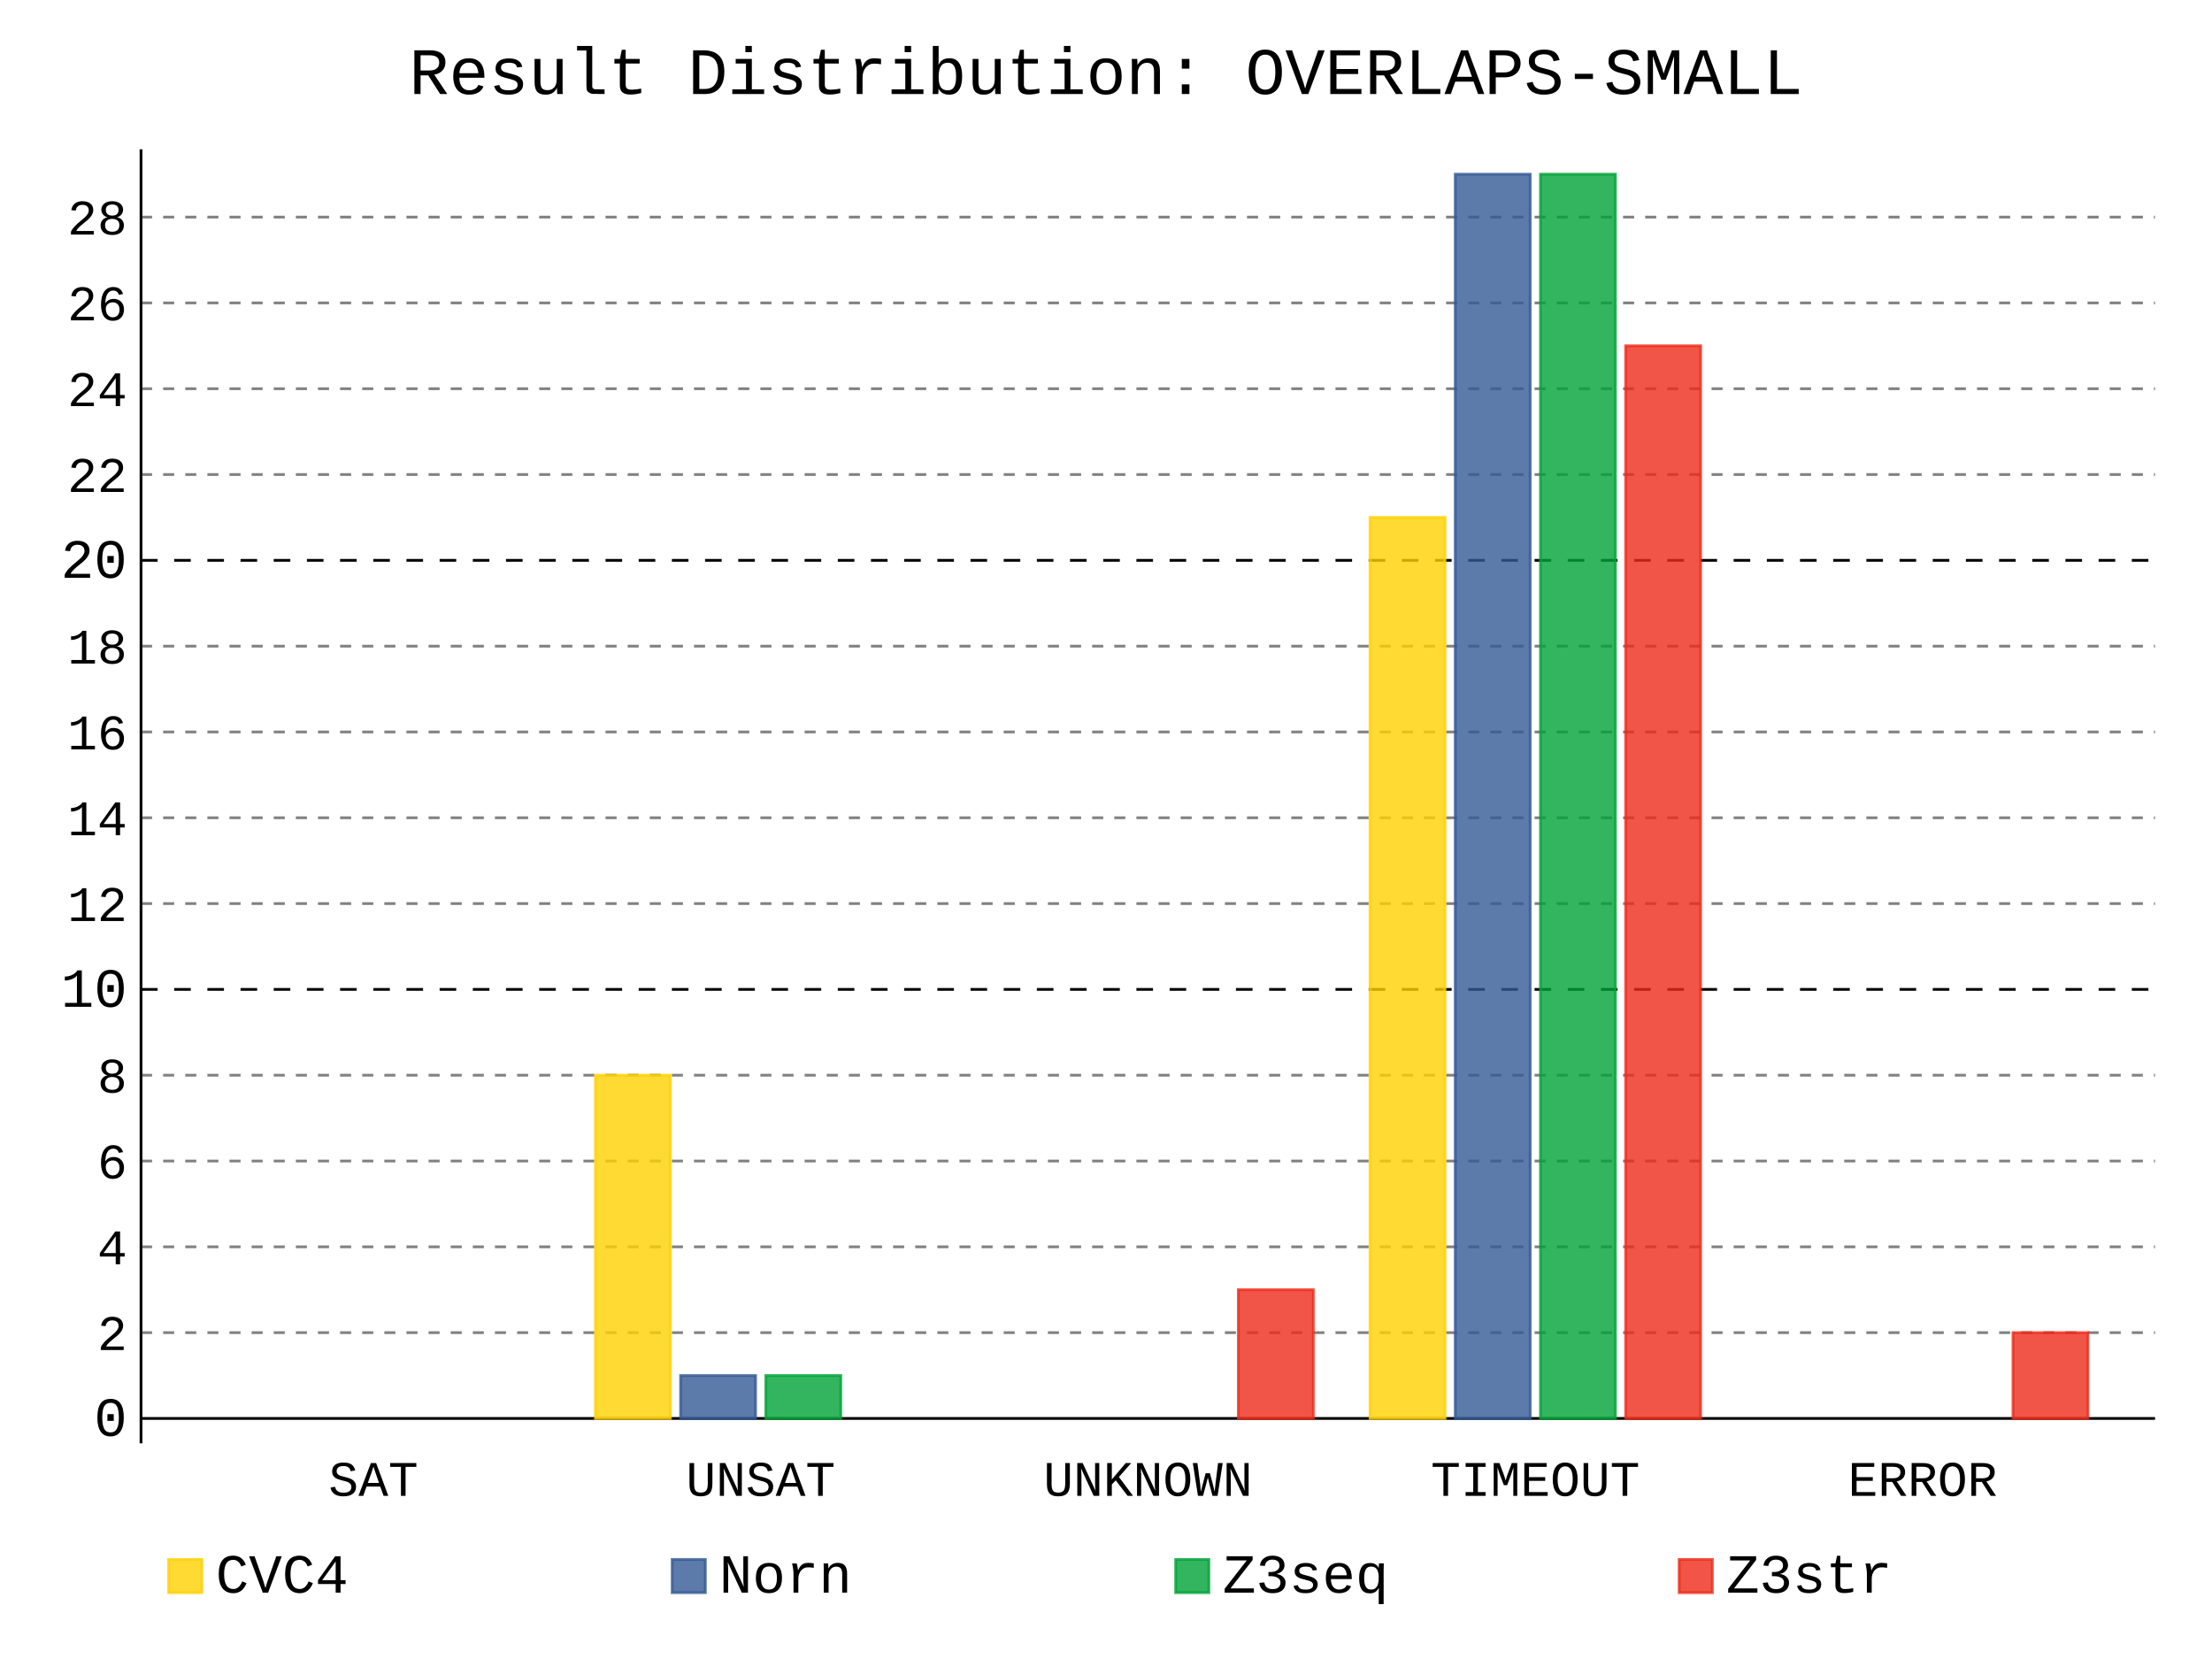
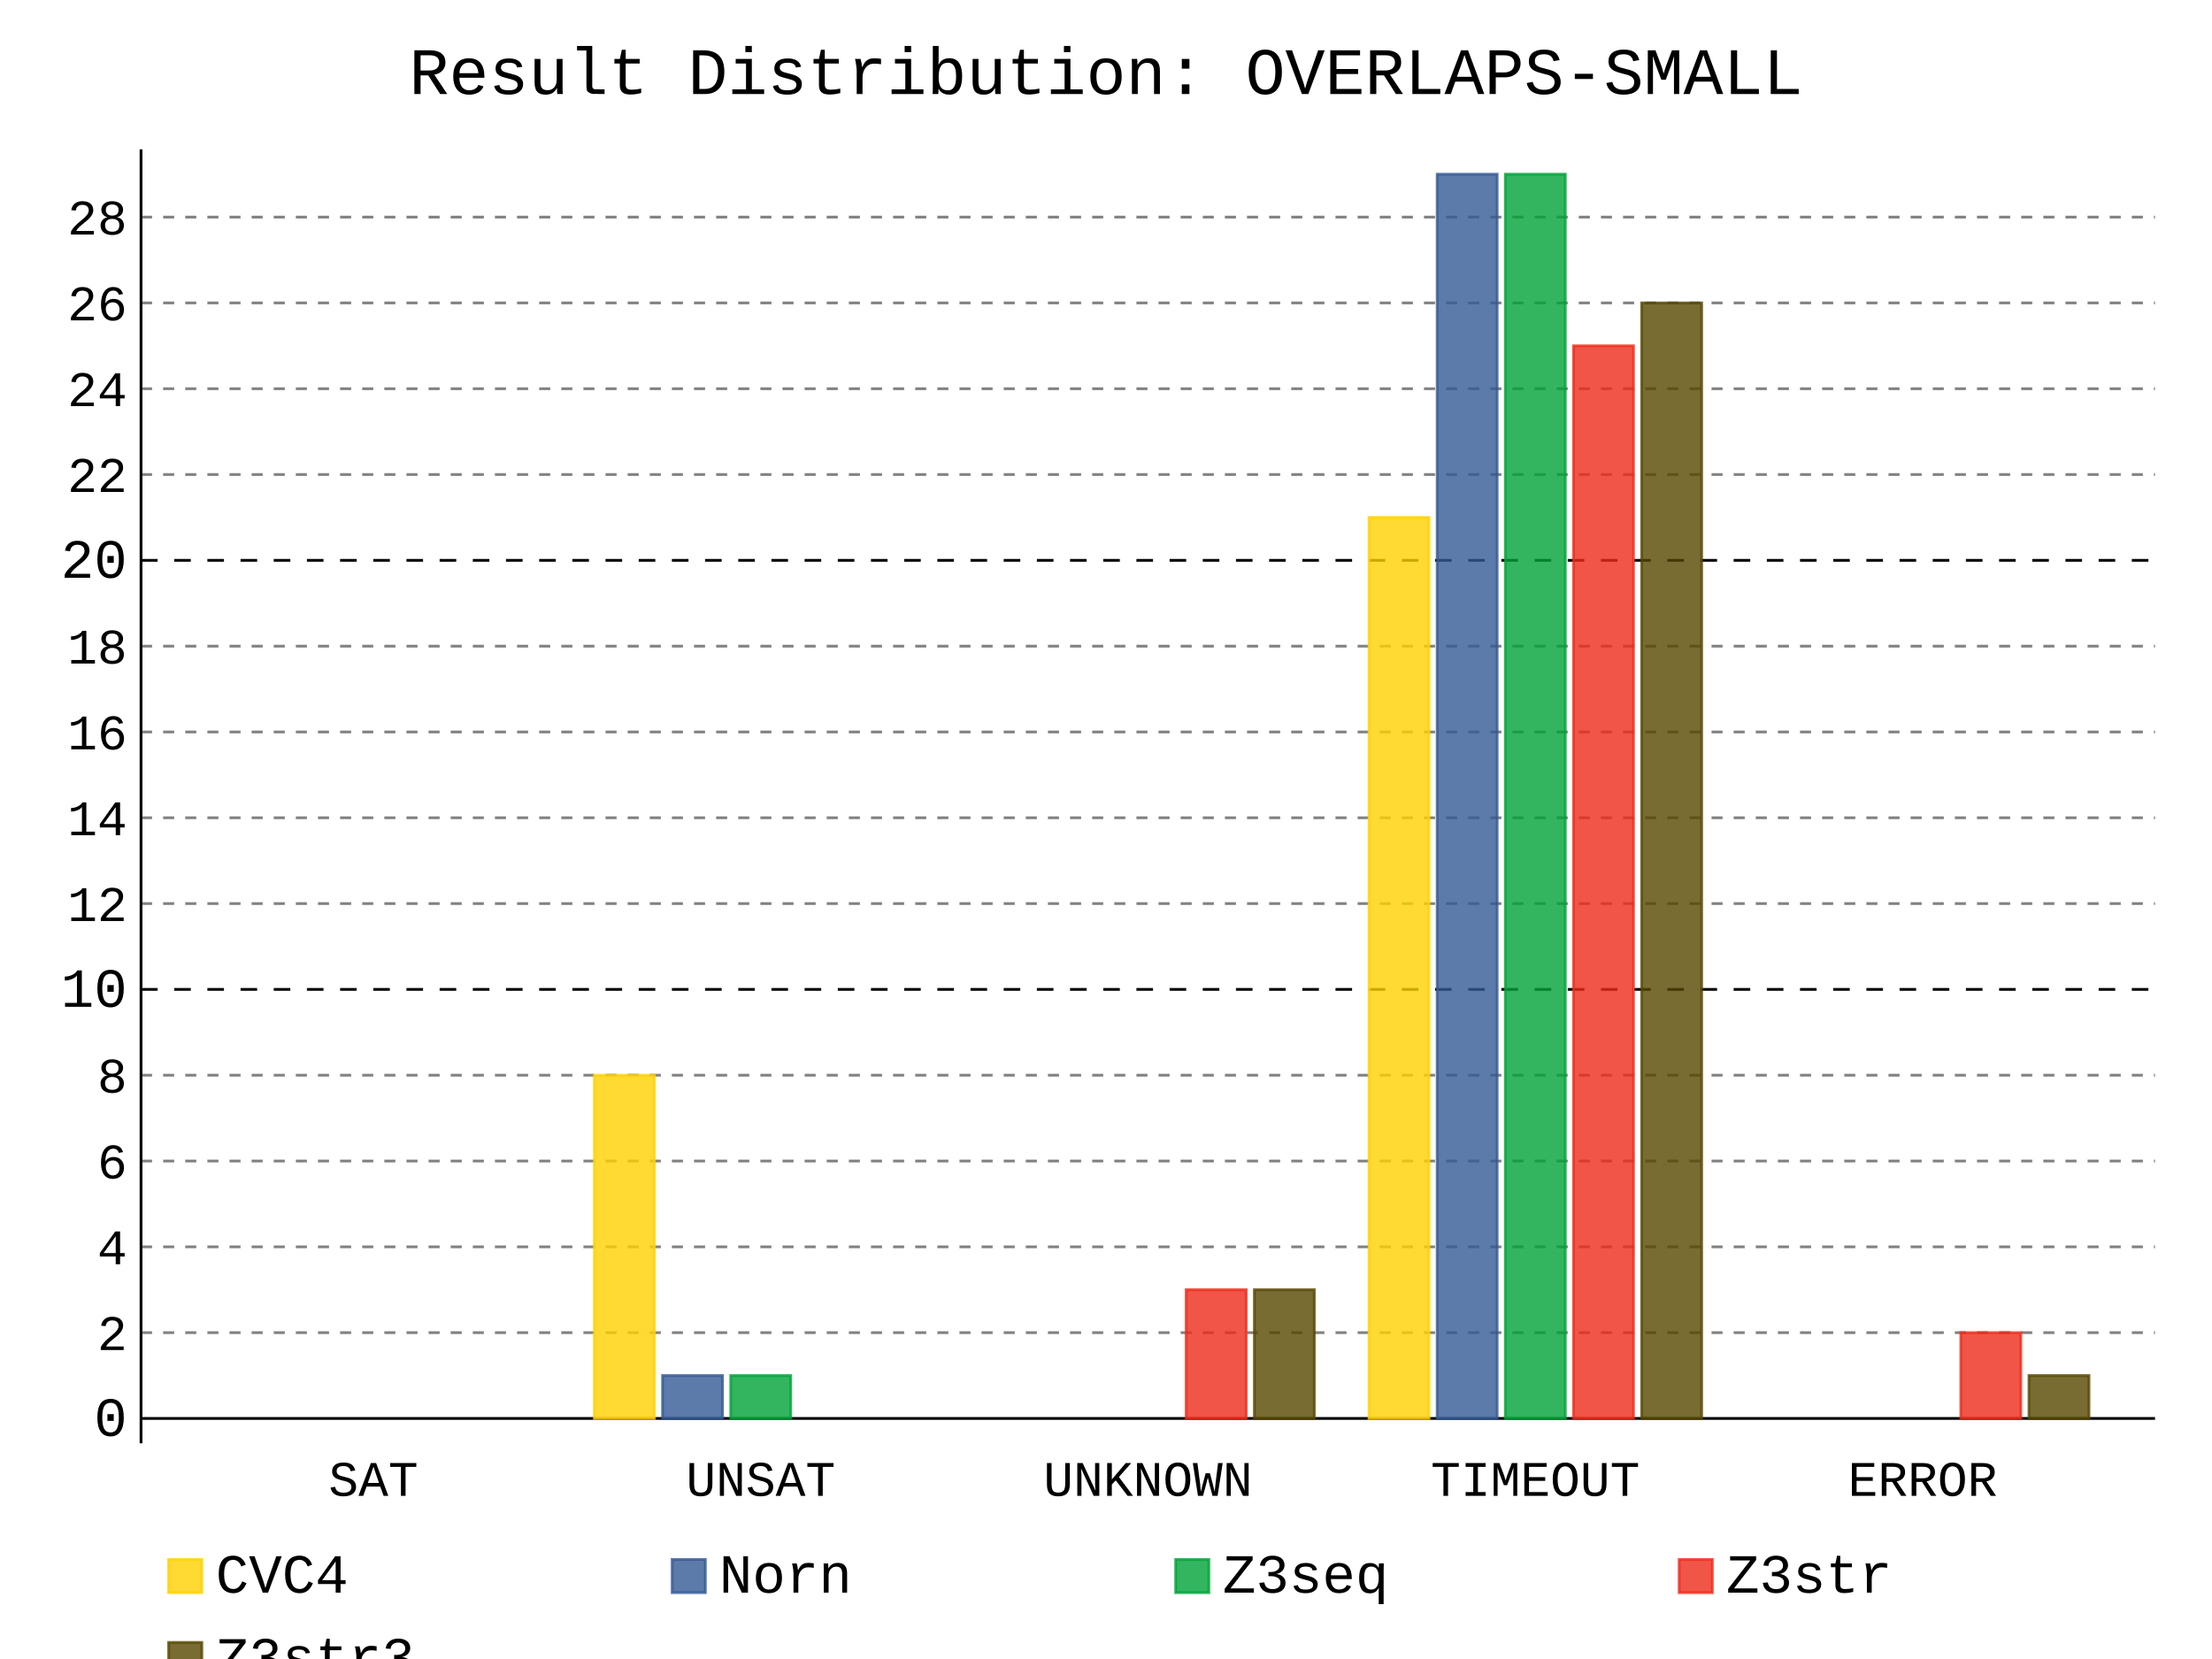
- <svg xmlns="http://www.w3.org/2000/svg" id="chart-197fc062-15d6-4f9e-81ff-cb6b479e7606" class="pygal-chart" viewBox="0 0 800 600">
+ <svg xmlns="http://www.w3.org/2000/svg" id="chart-d8acadf7-7b87-405b-a0f2-6eddeffaf368" class="pygal-chart" viewBox="0 0 800 600">
  <defs>
-     <style type="text/css">#chart-197fc062-15d6-4f9e-81ff-cb6b479e7606{-webkit-user-select:none;-webkit-font-smoothing:antialiased;font-family:Consolas,"Liberation Mono",Menlo,Courier,monospace}#chart-197fc062-15d6-4f9e-81ff-cb6b479e7606 .title{font-family:Consolas,"Liberation Mono",Menlo,Courier,monospace;font-size:24px}#chart-197fc062-15d6-4f9e-81ff-cb6b479e7606 .legends .legend text{font-family:Consolas,"Liberation Mono",Menlo,Courier,monospace;font-size:20px}#chart-197fc062-15d6-4f9e-81ff-cb6b479e7606 .axis text{font-family:Consolas,"Liberation Mono",Menlo,Courier,monospace;font-size:18px}#chart-197fc062-15d6-4f9e-81ff-cb6b479e7606 .axis text.major{font-family:Consolas,"Liberation Mono",Menlo,Courier,monospace;font-size:20px}#chart-197fc062-15d6-4f9e-81ff-cb6b479e7606 .text-overlay text.value{font-family:Consolas,"Liberation Mono",Menlo,Courier,monospace;font-size:22px}#chart-197fc062-15d6-4f9e-81ff-cb6b479e7606 .text-overlay text.label{font-family:Consolas,"Liberation Mono",Menlo,Courier,monospace;font-size:20px}#chart-197fc062-15d6-4f9e-81ff-cb6b479e7606 .tooltip{font-family:Consolas,"Liberation Mono",Menlo,Courier,monospace;font-size:20px}#chart-197fc062-15d6-4f9e-81ff-cb6b479e7606 text.no_data{font-family:Consolas,"Liberation Mono",Menlo,Courier,monospace;font-size:64px}
- #chart-197fc062-15d6-4f9e-81ff-cb6b479e7606{background-color:#FFFFFF}#chart-197fc062-15d6-4f9e-81ff-cb6b479e7606 path,#chart-197fc062-15d6-4f9e-81ff-cb6b479e7606 line,#chart-197fc062-15d6-4f9e-81ff-cb6b479e7606 rect,#chart-197fc062-15d6-4f9e-81ff-cb6b479e7606 circle{-webkit-transition:100ms;-moz-transition:100ms;transition:100ms}#chart-197fc062-15d6-4f9e-81ff-cb6b479e7606 .graph &gt; .background{fill:#FFFFFF}#chart-197fc062-15d6-4f9e-81ff-cb6b479e7606 .plot &gt; .background{fill:#FFFFFF}#chart-197fc062-15d6-4f9e-81ff-cb6b479e7606 .graph{fill:#000000}#chart-197fc062-15d6-4f9e-81ff-cb6b479e7606 text.no_data{fill:#000000}#chart-197fc062-15d6-4f9e-81ff-cb6b479e7606 .title{fill:#000000}#chart-197fc062-15d6-4f9e-81ff-cb6b479e7606 .legends .legend text{fill:#000000}#chart-197fc062-15d6-4f9e-81ff-cb6b479e7606 .legends .legend:hover text{fill:#000000}#chart-197fc062-15d6-4f9e-81ff-cb6b479e7606 .axis .line{stroke:#000000}#chart-197fc062-15d6-4f9e-81ff-cb6b479e7606 .axis .guide.line{stroke:#828282}#chart-197fc062-15d6-4f9e-81ff-cb6b479e7606 .axis .major.line{stroke:#000000}#chart-197fc062-15d6-4f9e-81ff-cb6b479e7606 .axis text.major{fill:#000000}#chart-197fc062-15d6-4f9e-81ff-cb6b479e7606 .axis.y .guides:hover .guide.line,#chart-197fc062-15d6-4f9e-81ff-cb6b479e7606 .line-graph .axis.x .guides:hover .guide.line,#chart-197fc062-15d6-4f9e-81ff-cb6b479e7606 .stackedline-graph .axis.x .guides:hover .guide.line,#chart-197fc062-15d6-4f9e-81ff-cb6b479e7606 .xy-graph .axis.x .guides:hover .guide.line{stroke:#000000}#chart-197fc062-15d6-4f9e-81ff-cb6b479e7606 .axis .guides:hover text{fill:#000000}#chart-197fc062-15d6-4f9e-81ff-cb6b479e7606 .reactive{fill-opacity:.8;stroke-opacity:.8}#chart-197fc062-15d6-4f9e-81ff-cb6b479e7606 .ci{stroke:#000000}#chart-197fc062-15d6-4f9e-81ff-cb6b479e7606 .reactive.active,#chart-197fc062-15d6-4f9e-81ff-cb6b479e7606 .active .reactive{fill-opacity:.9;stroke-opacity:.9;stroke-width:4}#chart-197fc062-15d6-4f9e-81ff-cb6b479e7606 .ci .reactive.active{stroke-width:1.5}#chart-197fc062-15d6-4f9e-81ff-cb6b479e7606 .series text{fill:#000000}#chart-197fc062-15d6-4f9e-81ff-cb6b479e7606 .tooltip rect{fill:#FFFFFF;stroke:#000000;-webkit-transition:opacity 100ms;-moz-transition:opacity 100ms;transition:opacity 100ms}#chart-197fc062-15d6-4f9e-81ff-cb6b479e7606 .tooltip .label{fill:#000000}#chart-197fc062-15d6-4f9e-81ff-cb6b479e7606 .tooltip .label{fill:#000000}#chart-197fc062-15d6-4f9e-81ff-cb6b479e7606 .tooltip .legend{font-size:.8em;fill:#828282}#chart-197fc062-15d6-4f9e-81ff-cb6b479e7606 .tooltip .x_label{font-size:.6em;fill:#000000}#chart-197fc062-15d6-4f9e-81ff-cb6b479e7606 .tooltip .xlink{font-size:.5em;text-decoration:underline}#chart-197fc062-15d6-4f9e-81ff-cb6b479e7606 .tooltip .value{font-size:1.5em}#chart-197fc062-15d6-4f9e-81ff-cb6b479e7606 .bound{font-size:.5em}#chart-197fc062-15d6-4f9e-81ff-cb6b479e7606 .max-value{font-size:.75em;fill:#828282}#chart-197fc062-15d6-4f9e-81ff-cb6b479e7606 .map-element{fill:#FFFFFF;stroke:#828282 !important}#chart-197fc062-15d6-4f9e-81ff-cb6b479e7606 .map-element .reactive{fill-opacity:inherit;stroke-opacity:inherit}#chart-197fc062-15d6-4f9e-81ff-cb6b479e7606 .color-0,#chart-197fc062-15d6-4f9e-81ff-cb6b479e7606 .color-0 a:visited{stroke:#FFD000;fill:#FFD000}#chart-197fc062-15d6-4f9e-81ff-cb6b479e7606 .color-1,#chart-197fc062-15d6-4f9e-81ff-cb6b479e7606 .color-1 a:visited{stroke:#345995;fill:#345995}#chart-197fc062-15d6-4f9e-81ff-cb6b479e7606 .color-2,#chart-197fc062-15d6-4f9e-81ff-cb6b479e7606 .color-2 a:visited{stroke:#01A337;fill:#01A337}#chart-197fc062-15d6-4f9e-81ff-cb6b479e7606 .color-3,#chart-197fc062-15d6-4f9e-81ff-cb6b479e7606 .color-3 a:visited{stroke:#ED2B1A;fill:#ED2B1A}#chart-197fc062-15d6-4f9e-81ff-cb6b479e7606 .text-overlay .color-0 text{fill:black}#chart-197fc062-15d6-4f9e-81ff-cb6b479e7606 .text-overlay .color-1 text{fill:black}#chart-197fc062-15d6-4f9e-81ff-cb6b479e7606 .text-overlay .color-2 text{fill:black}#chart-197fc062-15d6-4f9e-81ff-cb6b479e7606 .text-overlay .color-3 text{fill:black}
- #chart-197fc062-15d6-4f9e-81ff-cb6b479e7606 text.no_data{text-anchor:middle}#chart-197fc062-15d6-4f9e-81ff-cb6b479e7606 .guide.line{fill:none}#chart-197fc062-15d6-4f9e-81ff-cb6b479e7606 .centered{text-anchor:middle}#chart-197fc062-15d6-4f9e-81ff-cb6b479e7606 .title{text-anchor:middle}#chart-197fc062-15d6-4f9e-81ff-cb6b479e7606 .legends .legend text{fill-opacity:1}#chart-197fc062-15d6-4f9e-81ff-cb6b479e7606 .axis.x text{text-anchor:middle}#chart-197fc062-15d6-4f9e-81ff-cb6b479e7606 .axis.x:not(.web) text[transform]{text-anchor:start}#chart-197fc062-15d6-4f9e-81ff-cb6b479e7606 .axis.x:not(.web) text[transform].backwards{text-anchor:end}#chart-197fc062-15d6-4f9e-81ff-cb6b479e7606 .axis.y text{text-anchor:end}#chart-197fc062-15d6-4f9e-81ff-cb6b479e7606 .axis.y text[transform].backwards{text-anchor:start}#chart-197fc062-15d6-4f9e-81ff-cb6b479e7606 .axis.y2 text{text-anchor:start}#chart-197fc062-15d6-4f9e-81ff-cb6b479e7606 .axis.y2 text[transform].backwards{text-anchor:end}#chart-197fc062-15d6-4f9e-81ff-cb6b479e7606 .axis .guide.line{stroke-dasharray:4,4}#chart-197fc062-15d6-4f9e-81ff-cb6b479e7606 .axis .major.guide.line{stroke-dasharray:6,6}#chart-197fc062-15d6-4f9e-81ff-cb6b479e7606 .horizontal .axis.y .guide.line,#chart-197fc062-15d6-4f9e-81ff-cb6b479e7606 .horizontal .axis.y2 .guide.line,#chart-197fc062-15d6-4f9e-81ff-cb6b479e7606 .vertical .axis.x .guide.line{opacity:0}#chart-197fc062-15d6-4f9e-81ff-cb6b479e7606 .horizontal .axis.always_show .guide.line,#chart-197fc062-15d6-4f9e-81ff-cb6b479e7606 .vertical .axis.always_show .guide.line{opacity:1 !important}#chart-197fc062-15d6-4f9e-81ff-cb6b479e7606 .axis.y .guides:hover .guide.line,#chart-197fc062-15d6-4f9e-81ff-cb6b479e7606 .axis.y2 .guides:hover .guide.line,#chart-197fc062-15d6-4f9e-81ff-cb6b479e7606 .axis.x .guides:hover .guide.line{opacity:1}#chart-197fc062-15d6-4f9e-81ff-cb6b479e7606 .axis .guides:hover text{opacity:1}#chart-197fc062-15d6-4f9e-81ff-cb6b479e7606 .nofill{fill:none}#chart-197fc062-15d6-4f9e-81ff-cb6b479e7606 .subtle-fill{fill-opacity:.2}#chart-197fc062-15d6-4f9e-81ff-cb6b479e7606 .dot{stroke-width:1px;fill-opacity:1}#chart-197fc062-15d6-4f9e-81ff-cb6b479e7606 .dot.active{stroke-width:5px}#chart-197fc062-15d6-4f9e-81ff-cb6b479e7606 .dot.negative{fill:transparent}#chart-197fc062-15d6-4f9e-81ff-cb6b479e7606 text,#chart-197fc062-15d6-4f9e-81ff-cb6b479e7606 tspan{stroke:none !important}#chart-197fc062-15d6-4f9e-81ff-cb6b479e7606 .series text.active{opacity:1}#chart-197fc062-15d6-4f9e-81ff-cb6b479e7606 .tooltip rect{fill-opacity:.95;stroke-width:.5}#chart-197fc062-15d6-4f9e-81ff-cb6b479e7606 .tooltip text{fill-opacity:1}#chart-197fc062-15d6-4f9e-81ff-cb6b479e7606 .showable{visibility:hidden}#chart-197fc062-15d6-4f9e-81ff-cb6b479e7606 .showable.shown{visibility:visible}#chart-197fc062-15d6-4f9e-81ff-cb6b479e7606 .gauge-background{fill:rgba(229,229,229,1);stroke:none}#chart-197fc062-15d6-4f9e-81ff-cb6b479e7606 .bg-lines{stroke:#FFFFFF;stroke-width:2px}</style>
+     <style type="text/css">#chart-d8acadf7-7b87-405b-a0f2-6eddeffaf368{-webkit-user-select:none;-webkit-font-smoothing:antialiased;font-family:Consolas,"Liberation Mono",Menlo,Courier,monospace}#chart-d8acadf7-7b87-405b-a0f2-6eddeffaf368 .title{font-family:Consolas,"Liberation Mono",Menlo,Courier,monospace;font-size:24px}#chart-d8acadf7-7b87-405b-a0f2-6eddeffaf368 .legends .legend text{font-family:Consolas,"Liberation Mono",Menlo,Courier,monospace;font-size:20px}#chart-d8acadf7-7b87-405b-a0f2-6eddeffaf368 .axis text{font-family:Consolas,"Liberation Mono",Menlo,Courier,monospace;font-size:18px}#chart-d8acadf7-7b87-405b-a0f2-6eddeffaf368 .axis text.major{font-family:Consolas,"Liberation Mono",Menlo,Courier,monospace;font-size:20px}#chart-d8acadf7-7b87-405b-a0f2-6eddeffaf368 .text-overlay text.value{font-family:Consolas,"Liberation Mono",Menlo,Courier,monospace;font-size:22px}#chart-d8acadf7-7b87-405b-a0f2-6eddeffaf368 .text-overlay text.label{font-family:Consolas,"Liberation Mono",Menlo,Courier,monospace;font-size:20px}#chart-d8acadf7-7b87-405b-a0f2-6eddeffaf368 .tooltip{font-family:Consolas,"Liberation Mono",Menlo,Courier,monospace;font-size:20px}#chart-d8acadf7-7b87-405b-a0f2-6eddeffaf368 text.no_data{font-family:Consolas,"Liberation Mono",Menlo,Courier,monospace;font-size:64px}
+ #chart-d8acadf7-7b87-405b-a0f2-6eddeffaf368{background-color:#FFFFFF}#chart-d8acadf7-7b87-405b-a0f2-6eddeffaf368 path,#chart-d8acadf7-7b87-405b-a0f2-6eddeffaf368 line,#chart-d8acadf7-7b87-405b-a0f2-6eddeffaf368 rect,#chart-d8acadf7-7b87-405b-a0f2-6eddeffaf368 circle{-webkit-transition:100ms;-moz-transition:100ms;transition:100ms}#chart-d8acadf7-7b87-405b-a0f2-6eddeffaf368 .graph &gt; .background{fill:#FFFFFF}#chart-d8acadf7-7b87-405b-a0f2-6eddeffaf368 .plot &gt; .background{fill:#FFFFFF}#chart-d8acadf7-7b87-405b-a0f2-6eddeffaf368 .graph{fill:#000000}#chart-d8acadf7-7b87-405b-a0f2-6eddeffaf368 text.no_data{fill:#000000}#chart-d8acadf7-7b87-405b-a0f2-6eddeffaf368 .title{fill:#000000}#chart-d8acadf7-7b87-405b-a0f2-6eddeffaf368 .legends .legend text{fill:#000000}#chart-d8acadf7-7b87-405b-a0f2-6eddeffaf368 .legends .legend:hover text{fill:#000000}#chart-d8acadf7-7b87-405b-a0f2-6eddeffaf368 .axis .line{stroke:#000000}#chart-d8acadf7-7b87-405b-a0f2-6eddeffaf368 .axis .guide.line{stroke:#828282}#chart-d8acadf7-7b87-405b-a0f2-6eddeffaf368 .axis .major.line{stroke:#000000}#chart-d8acadf7-7b87-405b-a0f2-6eddeffaf368 .axis text.major{fill:#000000}#chart-d8acadf7-7b87-405b-a0f2-6eddeffaf368 .axis.y .guides:hover .guide.line,#chart-d8acadf7-7b87-405b-a0f2-6eddeffaf368 .line-graph .axis.x .guides:hover .guide.line,#chart-d8acadf7-7b87-405b-a0f2-6eddeffaf368 .stackedline-graph .axis.x .guides:hover .guide.line,#chart-d8acadf7-7b87-405b-a0f2-6eddeffaf368 .xy-graph .axis.x .guides:hover .guide.line{stroke:#000000}#chart-d8acadf7-7b87-405b-a0f2-6eddeffaf368 .axis .guides:hover text{fill:#000000}#chart-d8acadf7-7b87-405b-a0f2-6eddeffaf368 .reactive{fill-opacity:.8;stroke-opacity:.8}#chart-d8acadf7-7b87-405b-a0f2-6eddeffaf368 .ci{stroke:#000000}#chart-d8acadf7-7b87-405b-a0f2-6eddeffaf368 .reactive.active,#chart-d8acadf7-7b87-405b-a0f2-6eddeffaf368 .active .reactive{fill-opacity:.9;stroke-opacity:.9;stroke-width:4}#chart-d8acadf7-7b87-405b-a0f2-6eddeffaf368 .ci .reactive.active{stroke-width:1.5}#chart-d8acadf7-7b87-405b-a0f2-6eddeffaf368 .series text{fill:#000000}#chart-d8acadf7-7b87-405b-a0f2-6eddeffaf368 .tooltip rect{fill:#FFFFFF;stroke:#000000;-webkit-transition:opacity 100ms;-moz-transition:opacity 100ms;transition:opacity 100ms}#chart-d8acadf7-7b87-405b-a0f2-6eddeffaf368 .tooltip .label{fill:#000000}#chart-d8acadf7-7b87-405b-a0f2-6eddeffaf368 .tooltip .label{fill:#000000}#chart-d8acadf7-7b87-405b-a0f2-6eddeffaf368 .tooltip .legend{font-size:.8em;fill:#828282}#chart-d8acadf7-7b87-405b-a0f2-6eddeffaf368 .tooltip .x_label{font-size:.6em;fill:#000000}#chart-d8acadf7-7b87-405b-a0f2-6eddeffaf368 .tooltip .xlink{font-size:.5em;text-decoration:underline}#chart-d8acadf7-7b87-405b-a0f2-6eddeffaf368 .tooltip .value{font-size:1.5em}#chart-d8acadf7-7b87-405b-a0f2-6eddeffaf368 .bound{font-size:.5em}#chart-d8acadf7-7b87-405b-a0f2-6eddeffaf368 .max-value{font-size:.75em;fill:#828282}#chart-d8acadf7-7b87-405b-a0f2-6eddeffaf368 .map-element{fill:#FFFFFF;stroke:#828282 !important}#chart-d8acadf7-7b87-405b-a0f2-6eddeffaf368 .map-element .reactive{fill-opacity:inherit;stroke-opacity:inherit}#chart-d8acadf7-7b87-405b-a0f2-6eddeffaf368 .color-0,#chart-d8acadf7-7b87-405b-a0f2-6eddeffaf368 .color-0 a:visited{stroke:#ffd000;fill:#ffd000}#chart-d8acadf7-7b87-405b-a0f2-6eddeffaf368 .color-1,#chart-d8acadf7-7b87-405b-a0f2-6eddeffaf368 .color-1 a:visited{stroke:#345995;fill:#345995}#chart-d8acadf7-7b87-405b-a0f2-6eddeffaf368 .color-2,#chart-d8acadf7-7b87-405b-a0f2-6eddeffaf368 .color-2 a:visited{stroke:#01a337;fill:#01a337}#chart-d8acadf7-7b87-405b-a0f2-6eddeffaf368 .color-3,#chart-d8acadf7-7b87-405b-a0f2-6eddeffaf368 .color-3 a:visited{stroke:#ed2b1a;fill:#ed2b1a}#chart-d8acadf7-7b87-405b-a0f2-6eddeffaf368 .color-4,#chart-d8acadf7-7b87-405b-a0f2-6eddeffaf368 .color-4 a:visited{stroke:#574700;fill:#574700}#chart-d8acadf7-7b87-405b-a0f2-6eddeffaf368 .text-overlay .color-0 text{fill:black}#chart-d8acadf7-7b87-405b-a0f2-6eddeffaf368 .text-overlay .color-1 text{fill:black}#chart-d8acadf7-7b87-405b-a0f2-6eddeffaf368 .text-overlay .color-2 text{fill:black}#chart-d8acadf7-7b87-405b-a0f2-6eddeffaf368 .text-overlay .color-3 text{fill:black}#chart-d8acadf7-7b87-405b-a0f2-6eddeffaf368 .text-overlay .color-4 text{fill:white}
+ #chart-d8acadf7-7b87-405b-a0f2-6eddeffaf368 text.no_data{text-anchor:middle}#chart-d8acadf7-7b87-405b-a0f2-6eddeffaf368 .guide.line{fill:none}#chart-d8acadf7-7b87-405b-a0f2-6eddeffaf368 .centered{text-anchor:middle}#chart-d8acadf7-7b87-405b-a0f2-6eddeffaf368 .title{text-anchor:middle}#chart-d8acadf7-7b87-405b-a0f2-6eddeffaf368 .legends .legend text{fill-opacity:1}#chart-d8acadf7-7b87-405b-a0f2-6eddeffaf368 .axis.x text{text-anchor:middle}#chart-d8acadf7-7b87-405b-a0f2-6eddeffaf368 .axis.x:not(.web) text[transform]{text-anchor:start}#chart-d8acadf7-7b87-405b-a0f2-6eddeffaf368 .axis.x:not(.web) text[transform].backwards{text-anchor:end}#chart-d8acadf7-7b87-405b-a0f2-6eddeffaf368 .axis.y text{text-anchor:end}#chart-d8acadf7-7b87-405b-a0f2-6eddeffaf368 .axis.y text[transform].backwards{text-anchor:start}#chart-d8acadf7-7b87-405b-a0f2-6eddeffaf368 .axis.y2 text{text-anchor:start}#chart-d8acadf7-7b87-405b-a0f2-6eddeffaf368 .axis.y2 text[transform].backwards{text-anchor:end}#chart-d8acadf7-7b87-405b-a0f2-6eddeffaf368 .axis .guide.line{stroke-dasharray:4,4}#chart-d8acadf7-7b87-405b-a0f2-6eddeffaf368 .axis .major.guide.line{stroke-dasharray:6,6}#chart-d8acadf7-7b87-405b-a0f2-6eddeffaf368 .horizontal .axis.y .guide.line,#chart-d8acadf7-7b87-405b-a0f2-6eddeffaf368 .horizontal .axis.y2 .guide.line,#chart-d8acadf7-7b87-405b-a0f2-6eddeffaf368 .vertical .axis.x .guide.line{opacity:0}#chart-d8acadf7-7b87-405b-a0f2-6eddeffaf368 .horizontal .axis.always_show .guide.line,#chart-d8acadf7-7b87-405b-a0f2-6eddeffaf368 .vertical .axis.always_show .guide.line{opacity:1 !important}#chart-d8acadf7-7b87-405b-a0f2-6eddeffaf368 .axis.y .guides:hover .guide.line,#chart-d8acadf7-7b87-405b-a0f2-6eddeffaf368 .axis.y2 .guides:hover .guide.line,#chart-d8acadf7-7b87-405b-a0f2-6eddeffaf368 .axis.x .guides:hover .guide.line{opacity:1}#chart-d8acadf7-7b87-405b-a0f2-6eddeffaf368 .axis .guides:hover text{opacity:1}#chart-d8acadf7-7b87-405b-a0f2-6eddeffaf368 .nofill{fill:none}#chart-d8acadf7-7b87-405b-a0f2-6eddeffaf368 .subtle-fill{fill-opacity:.2}#chart-d8acadf7-7b87-405b-a0f2-6eddeffaf368 .dot{stroke-width:1px;fill-opacity:1}#chart-d8acadf7-7b87-405b-a0f2-6eddeffaf368 .dot.active{stroke-width:5px}#chart-d8acadf7-7b87-405b-a0f2-6eddeffaf368 .dot.negative{fill:transparent}#chart-d8acadf7-7b87-405b-a0f2-6eddeffaf368 text,#chart-d8acadf7-7b87-405b-a0f2-6eddeffaf368 tspan{stroke:none !important}#chart-d8acadf7-7b87-405b-a0f2-6eddeffaf368 .series text.active{opacity:1}#chart-d8acadf7-7b87-405b-a0f2-6eddeffaf368 .tooltip rect{fill-opacity:.95;stroke-width:.5}#chart-d8acadf7-7b87-405b-a0f2-6eddeffaf368 .tooltip text{fill-opacity:1}#chart-d8acadf7-7b87-405b-a0f2-6eddeffaf368 .showable{visibility:hidden}#chart-d8acadf7-7b87-405b-a0f2-6eddeffaf368 .showable.shown{visibility:visible}#chart-d8acadf7-7b87-405b-a0f2-6eddeffaf368 .gauge-background{fill:rgba(229,229,229,1);stroke:none}#chart-d8acadf7-7b87-405b-a0f2-6eddeffaf368 .bg-lines{stroke:#FFFFFF;stroke-width:2px}</style>
  </defs>
  <g class="graph bar-graph vertical">
    <rect class="background" height="600" width="800" x="0" y="0" />
    <g class="plot" transform="translate(51, 54)">
      <rect class="background" height="468.0" width="728.4" x="0" y="0" />
      <g class="axis y always_show">
        <g class="guides">
          <path class="axis major line" d="M0 459 h728.4" />
          <text class="major" x="-5" y="465.3">0</text>
        </g>
        <g class="guides">
          <path class="guide line" d="M0 427.966 h728.4" />
          <text class="" x="-5" y="434.266">2</text>
        </g>
        <g class="guides">
          <path class="guide line" d="M0 396.931 h728.4" />
          <text class="" x="-5" y="403.231">4</text>
        </g>
        <g class="guides">
          <path class="guide line" d="M0 365.897 h728.4" />
          <text class="" x="-5" y="372.197">6</text>
        </g>
        <g class="guides">
          <path class="guide line" d="M0 334.862 h728.4" />
          <text class="" x="-5" y="341.162">8</text>
        </g>
        <g class="guides">
          <path class="major guide line" d="M0 303.828 h728.4" />
          <text class="major" x="-5" y="310.128">10</text>
        </g>
        <g class="guides">
          <path class="guide line" d="M0 272.793 h728.4" />
          <text class="" x="-5" y="279.093">12</text>
        </g>
        <g class="guides">
          <path class="guide line" d="M0 241.759 h728.4" />
          <text class="" x="-5" y="248.059">14</text>
        </g>
        <g class="guides">
          <path class="guide line" d="M0 210.724 h728.4" />
          <text class="" x="-5" y="217.024">16</text>
        </g>
        <g class="guides">
          <path class="guide line" d="M0 179.69 h728.4" />
          <text class="" x="-5" y="185.99">18</text>
        </g>
        <g class="guides">
          <path class="major guide line" d="M0 148.655 h728.4" />
          <text class="major" x="-5" y="154.955">20</text>
        </g>
        <g class="guides">
          <path class="guide line" d="M0 117.621 h728.4" />
          <text class="" x="-5" y="123.921">22</text>
        </g>
        <g class="guides">
          <path class="guide line" d="M0 86.586 h728.4" />
          <text class="" x="-5" y="92.886">24</text>
        </g>
        <g class="guides">
          <path class="guide line" d="M0 55.552 h728.4" />
          <text class="" x="-5" y="61.852">26</text>
        </g>
        <g class="guides">
          <path class="guide line" d="M0 24.517 h728.4" />
          <text class="" x="-5" y="30.817">28</text>
        </g>
      </g>
      <g class="axis x">
        <path class="line" d="M0 0 v468" />
        <g class="guides">
          <path class="guide line" d="M84.046 0 v468" />
          <text class="" x="84.046" y="487.0">SAT</text>
        </g>
        <g class="guides">
          <path class="guide line" d="M224.123 0 v468" />
          <text class="" x="224.123" y="487.0">UNSAT</text>
        </g>
        <g class="guides">
          <path class="guide line" d="M364.2 0 v468" />
          <text class="" x="364.2" y="487.0">UNKNOWN</text>
        </g>
        <g class="guides">
          <path class="guide line" d="M504.277 0 v468" />
          <text class="" x="504.277" y="487.0">TIMEOUT</text>
        </g>
        <g class="guides">
          <path class="guide line" d="M644.354 0 v468" />
          <text class="" x="644.354" y="487.0">ERROR</text>
        </g>
      </g>
      <g class="series serie-0 color-0">
        <g class="bars">
          <g class="bar">
-             <rect class="rect reactive tooltip-trigger" height="0.0" rx="0" ry="0" width="27.119" x="24.261" y="459.0" />
-           </g>
-           <g class="bar">
-             <rect class="rect reactive tooltip-trigger" height="124.138" rx="0" ry="0" width="27.119" x="164.338" y="334.862" />
-           </g>
-           <g class="bar">
-             <rect class="rect reactive tooltip-trigger" height="0.0" rx="0" ry="0" width="27.119" x="304.415" y="459.0" />
-           </g>
-           <g class="bar">
-             <rect class="rect reactive tooltip-trigger" height="325.862" rx="0" ry="0" width="27.119" x="444.492" y="133.138" />
-           </g>
-           <g class="bar">
-             <rect class="rect reactive tooltip-trigger" height="0.0" rx="0" ry="0" width="27.119" x="584.569" y="459.0" />
+             <rect class="rect reactive tooltip-trigger" height="0.0" rx="0" ry="0" width="21.695" x="23.892" y="459.0" />
+           </g>
+           <g class="bar">
+             <rect class="rect reactive tooltip-trigger" height="124.138" rx="0" ry="0" width="21.695" x="163.968" y="334.862" />
+           </g>
+           <g class="bar">
+             <rect class="rect reactive tooltip-trigger" height="0.0" rx="0" ry="0" width="21.695" x="304.045" y="459.0" />
+           </g>
+           <g class="bar">
+             <rect class="rect reactive tooltip-trigger" height="325.862" rx="0" ry="0" width="21.695" x="444.122" y="133.138" />
+           </g>
+           <g class="bar">
+             <rect class="rect reactive tooltip-trigger" height="0.0" rx="0" ry="0" width="21.695" x="584.199" y="459.0" />
          </g>
        </g>
      </g>
      <g class="series serie-1 color-1">
        <g class="bars">
          <g class="bar">
-             <rect class="rect reactive tooltip-trigger" height="0.0" rx="0" ry="0" width="27.119" x="55.078" y="459.0" />
-           </g>
-           <g class="bar">
-             <rect class="rect reactive tooltip-trigger" height="15.517" rx="0" ry="0" width="27.119" x="195.155" y="443.483" />
-           </g>
-           <g class="bar">
-             <rect class="rect reactive tooltip-trigger" height="0.0" rx="0" ry="0" width="27.119" x="335.232" y="459.0" />
-           </g>
-           <g class="bar">
-             <rect class="rect reactive tooltip-trigger" height="450.0" rx="0" ry="0" width="27.119" x="475.309" y="9.0" />
-           </g>
-           <g class="bar">
-             <rect class="rect reactive tooltip-trigger" height="0.0" rx="0" ry="0" width="27.119" x="615.386" y="459.0" />
+             <rect class="rect reactive tooltip-trigger" height="0.0" rx="0" ry="0" width="21.695" x="48.545" y="459.0" />
+           </g>
+           <g class="bar">
+             <rect class="rect reactive tooltip-trigger" height="15.517" rx="0" ry="0" width="21.695" x="188.622" y="443.483" />
+           </g>
+           <g class="bar">
+             <rect class="rect reactive tooltip-trigger" height="0.0" rx="0" ry="0" width="21.695" x="328.699" y="459.0" />
+           </g>
+           <g class="bar">
+             <rect class="rect reactive tooltip-trigger" height="450.0" rx="0" ry="0" width="21.695" x="468.776" y="9.0" />
+           </g>
+           <g class="bar">
+             <rect class="rect reactive tooltip-trigger" height="0.0" rx="0" ry="0" width="21.695" x="608.853" y="459.0" />
          </g>
        </g>
      </g>
      <g class="series serie-2 color-2">
        <g class="bars">
          <g class="bar">
-             <rect class="rect reactive tooltip-trigger" height="0.0" rx="0" ry="0" width="27.119" x="85.895" y="459.0" />
-           </g>
-           <g class="bar">
-             <rect class="rect reactive tooltip-trigger" height="15.517" rx="0" ry="0" width="27.119" x="225.972" y="443.483" />
-           </g>
-           <g class="bar">
-             <rect class="rect reactive tooltip-trigger" height="0.0" rx="0" ry="0" width="27.119" x="366.049" y="459.0" />
-           </g>
-           <g class="bar">
-             <rect class="rect reactive tooltip-trigger" height="450.0" rx="0" ry="0" width="27.119" x="506.126" y="9.0" />
-           </g>
-           <g class="bar">
-             <rect class="rect reactive tooltip-trigger" height="0.0" rx="0" ry="0" width="27.119" x="646.203" y="459.0" />
+             <rect class="rect reactive tooltip-trigger" height="0.0" rx="0" ry="0" width="21.695" x="73.199" y="459.0" />
+           </g>
+           <g class="bar">
+             <rect class="rect reactive tooltip-trigger" height="15.517" rx="0" ry="0" width="21.695" x="213.276" y="443.483" />
+           </g>
+           <g class="bar">
+             <rect class="rect reactive tooltip-trigger" height="0.0" rx="0" ry="0" width="21.695" x="353.352" y="459.0" />
+           </g>
+           <g class="bar">
+             <rect class="rect reactive tooltip-trigger" height="450.0" rx="0" ry="0" width="21.695" x="493.429" y="9.0" />
+           </g>
+           <g class="bar">
+             <rect class="rect reactive tooltip-trigger" height="0.0" rx="0" ry="0" width="21.695" x="633.506" y="459.0" />
          </g>
        </g>
      </g>
      <g class="series serie-3 color-3">
        <g class="bars">
          <g class="bar">
-             <rect class="rect reactive tooltip-trigger" height="0.0" rx="0" ry="0" width="27.119" x="116.712" y="459.0" />
-           </g>
-           <g class="bar">
-             <rect class="rect reactive tooltip-trigger" height="0.0" rx="0" ry="0" width="27.119" x="256.789" y="459.0" />
-           </g>
-           <g class="bar">
-             <rect class="rect reactive tooltip-trigger" height="46.552" rx="0" ry="0" width="27.119" x="396.866" y="412.448" />
-           </g>
-           <g class="bar">
-             <rect class="rect reactive tooltip-trigger" height="387.931" rx="0" ry="0" width="27.119" x="536.943" y="71.069" />
-           </g>
-           <g class="bar">
-             <rect class="rect reactive tooltip-trigger" height="31.034" rx="0" ry="0" width="27.119" x="677.02" y="427.966" />
+             <rect class="rect reactive tooltip-trigger" height="0.0" rx="0" ry="0" width="21.695" x="97.852" y="459.0" />
+           </g>
+           <g class="bar">
+             <rect class="rect reactive tooltip-trigger" height="0.0" rx="0" ry="0" width="21.695" x="237.929" y="459.0" />
+           </g>
+           <g class="bar">
+             <rect class="rect reactive tooltip-trigger" height="46.552" rx="0" ry="0" width="21.695" x="378.006" y="412.448" />
+           </g>
+           <g class="bar">
+             <rect class="rect reactive tooltip-trigger" height="387.931" rx="0" ry="0" width="21.695" x="518.083" y="71.069" />
+           </g>
+           <g class="bar">
+             <rect class="rect reactive tooltip-trigger" height="31.034" rx="0" ry="0" width="21.695" x="658.16" y="427.966" />
+           </g>
+         </g>
+       </g>
+       <g class="series serie-4 color-4">
+         <g class="bars">
+           <g class="bar">
+             <rect class="rect reactive tooltip-trigger" height="0.0" rx="0" ry="0" width="21.695" x="122.506" y="459.0" />
+           </g>
+           <g class="bar">
+             <rect class="rect reactive tooltip-trigger" height="0.0" rx="0" ry="0" width="21.695" x="262.583" y="459.0" />
+           </g>
+           <g class="bar">
+             <rect class="rect reactive tooltip-trigger" height="46.552" rx="0" ry="0" width="21.695" x="402.66" y="412.448" />
+           </g>
+           <g class="bar">
+             <rect class="rect reactive tooltip-trigger" height="403.448" rx="0" ry="0" width="21.695" x="542.736" y="55.552" />
+           </g>
+           <g class="bar">
+             <rect class="rect reactive tooltip-trigger" height="15.517" rx="0" ry="0" width="21.695" x="682.813" y="443.483" />
          </g>
        </g>
      </g>
    </g>
    <g class="titles">
      <text class="title plot_title" x="400.0" y="34">Result Distribution: OVERLAPS-SMALL</text>
    </g>
    <g class="plot overlay" transform="translate(51, 54)">
      <g class="series serie-0 color-0" />
      <g class="series serie-1 color-1" />
      <g class="series serie-2 color-2" />
      <g class="series serie-3 color-3" />
+       <g class="series serie-4 color-4" />
    </g>
    <g class="plot text-overlay" transform="translate(51, 54)">
      <g class="series serie-0 color-0" />
      <g class="series serie-1 color-1" />
      <g class="series serie-2 color-2" />
      <g class="series serie-3 color-3" />
+       <g class="series serie-4 color-4" />
    </g>
    <g class="plot tooltip-overlay" transform="translate(51, 54)">
      <g class="tooltip" style="opacity: 0" transform="translate(0 0)">
        <rect class="tooltip-box" height="0" rx="10" ry="10" width="0" />
        <g class="text" />
      </g>
    </g>
    <g class="legends" transform="translate(61, 560)">
      <g class="legend reactive activate-serie" id="activate-serie-0">
        <rect class="color-0 reactive" height="12" width="12" x="0.0" y="4.0" />
        <text x="17.0" y="16.0">CVC4</text>
      </g>
      <g class="legend reactive activate-serie" id="activate-serie-1">
        <rect class="color-1 reactive" height="12" width="12" x="182.1" y="4.0" />
        <text x="199.1" y="16.0">Norn</text>
      </g>
      <g class="legend reactive activate-serie" id="activate-serie-2">
        <rect class="color-2 reactive" height="12" width="12" x="364.2" y="4.0" />
        <text x="381.2" y="16.0">Z3seq</text>
      </g>
      <g class="legend reactive activate-serie" id="activate-serie-3">
        <rect class="color-3 reactive" height="12" width="12" x="546.3" y="4.0" />
        <text x="563.3" y="16.0">Z3str</text>
      </g>
+       <g class="legend reactive activate-serie" id="activate-serie-4">
+         <rect class="color-4 reactive" height="12" width="12" x="0.0" y="34.0" />
+         <text x="17.0" y="46.0">Z3str3</text>
+       </g>
    </g>
  </g>
</svg>
